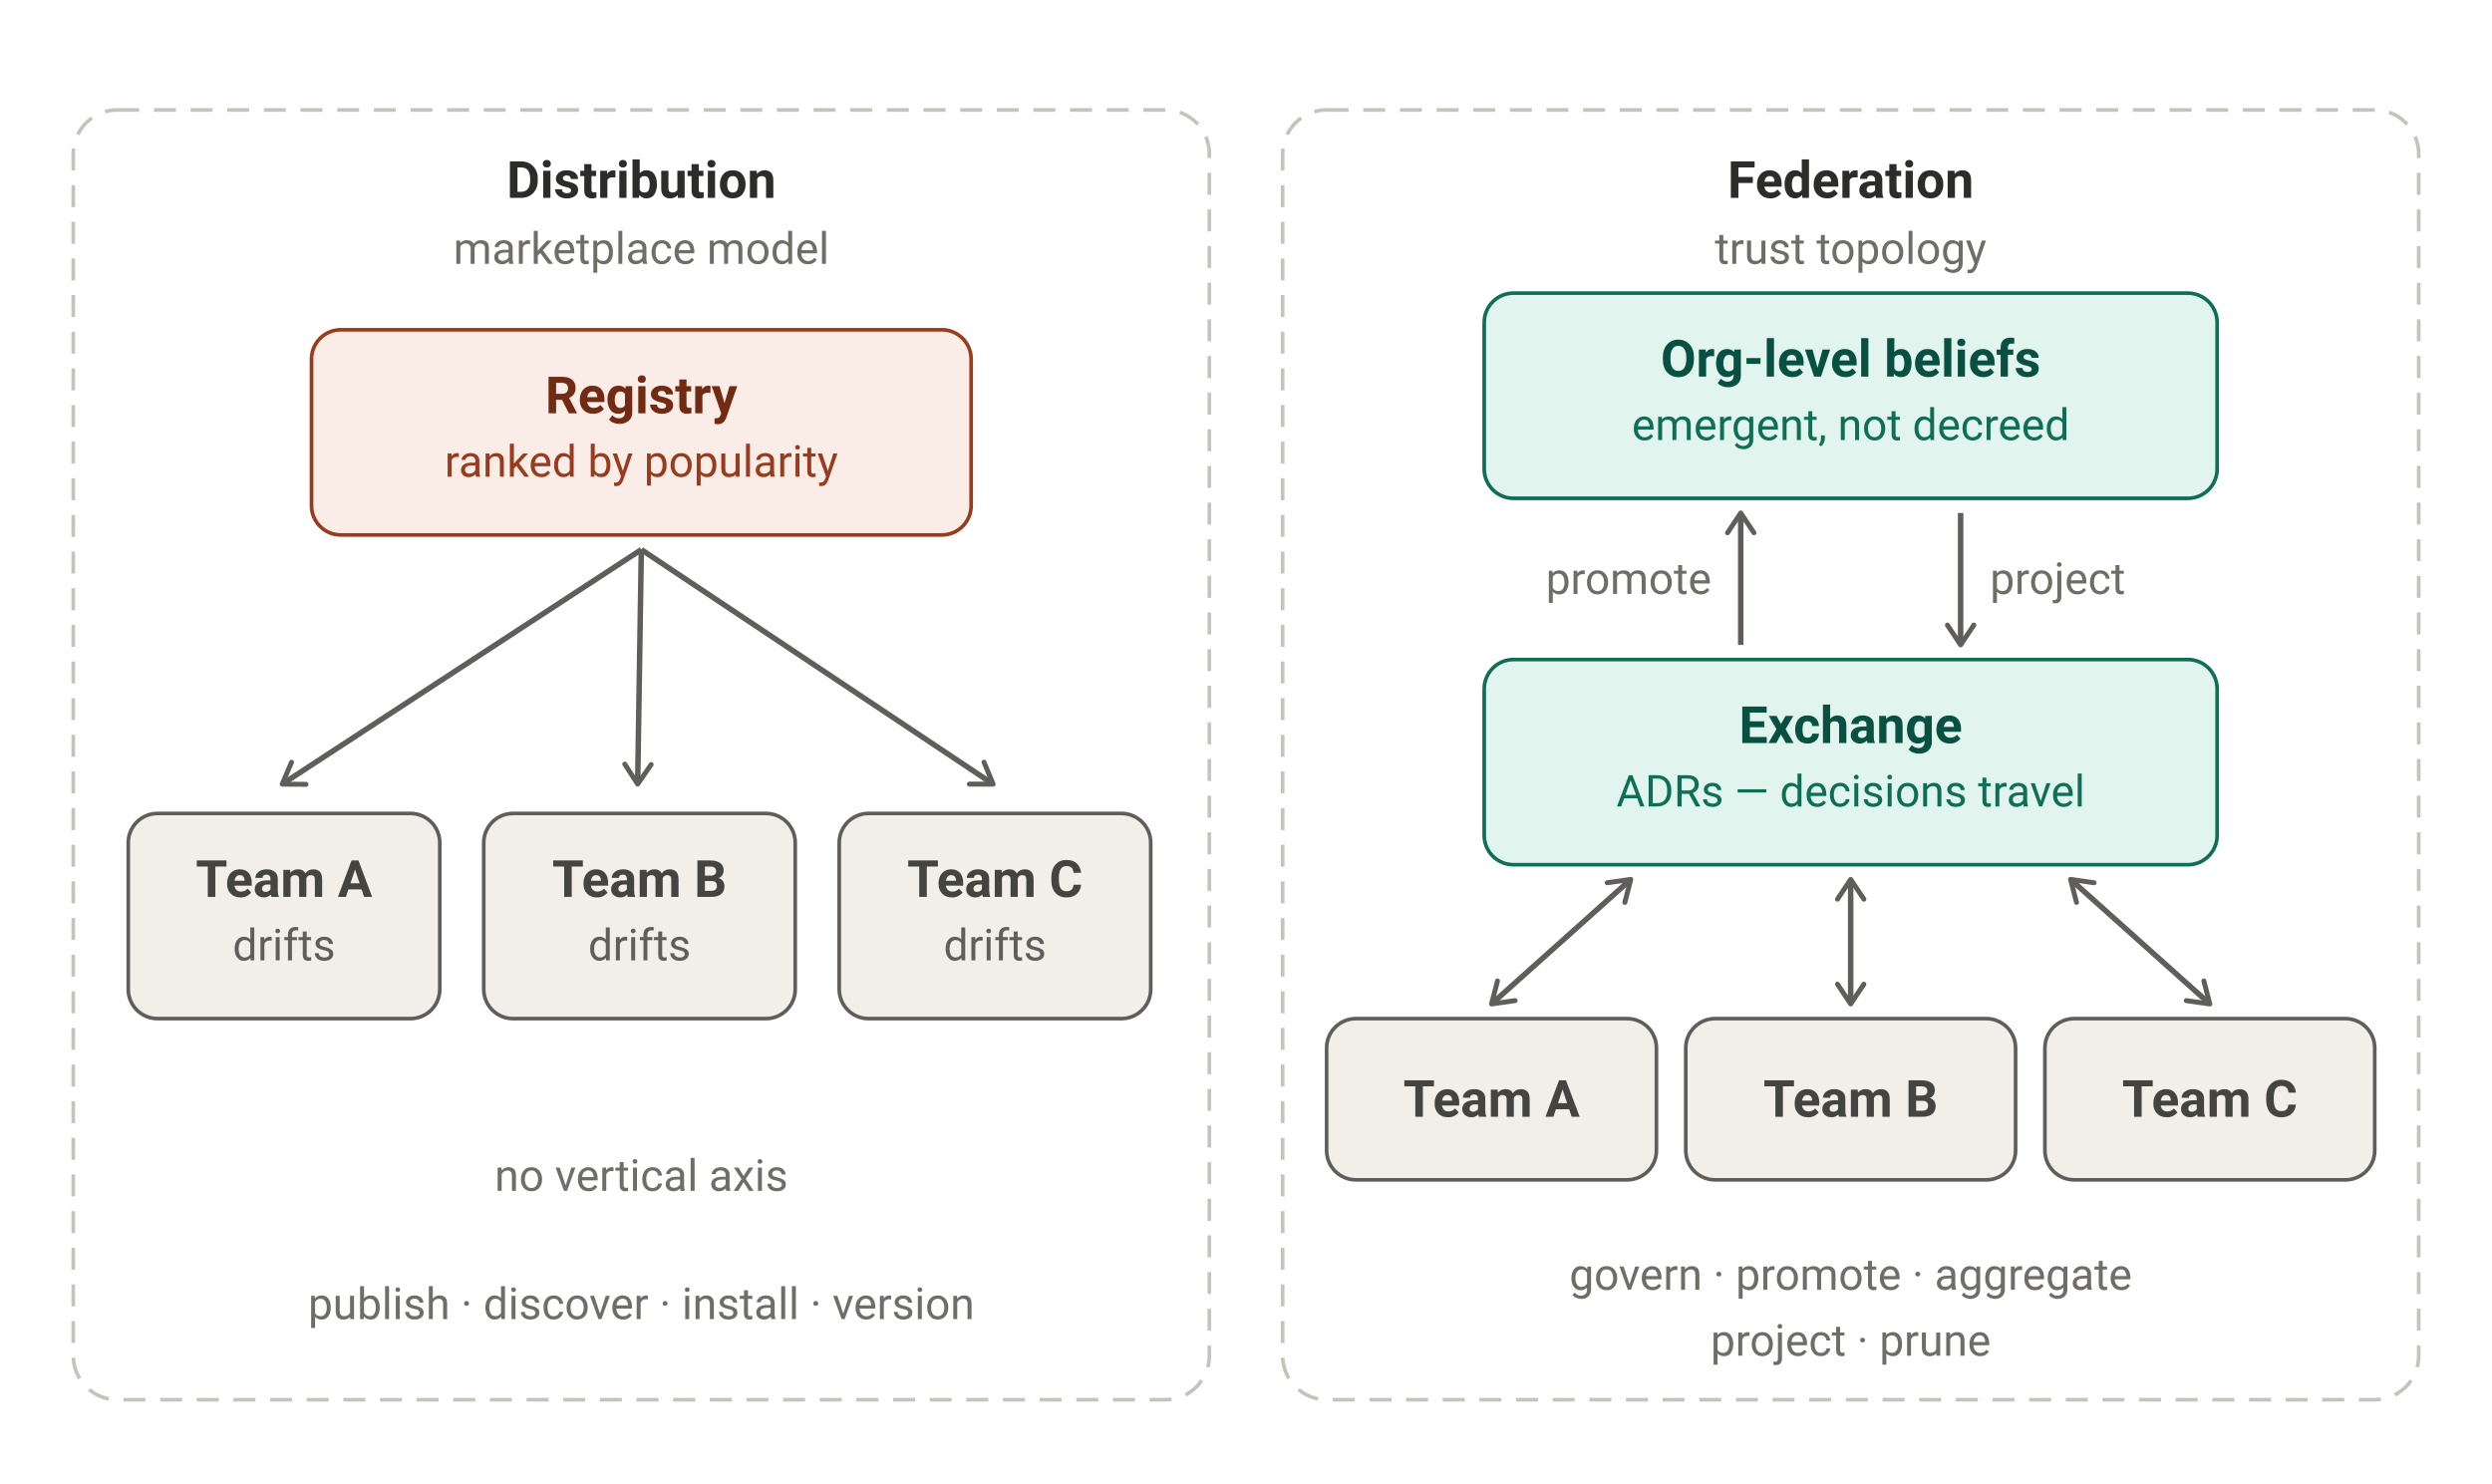
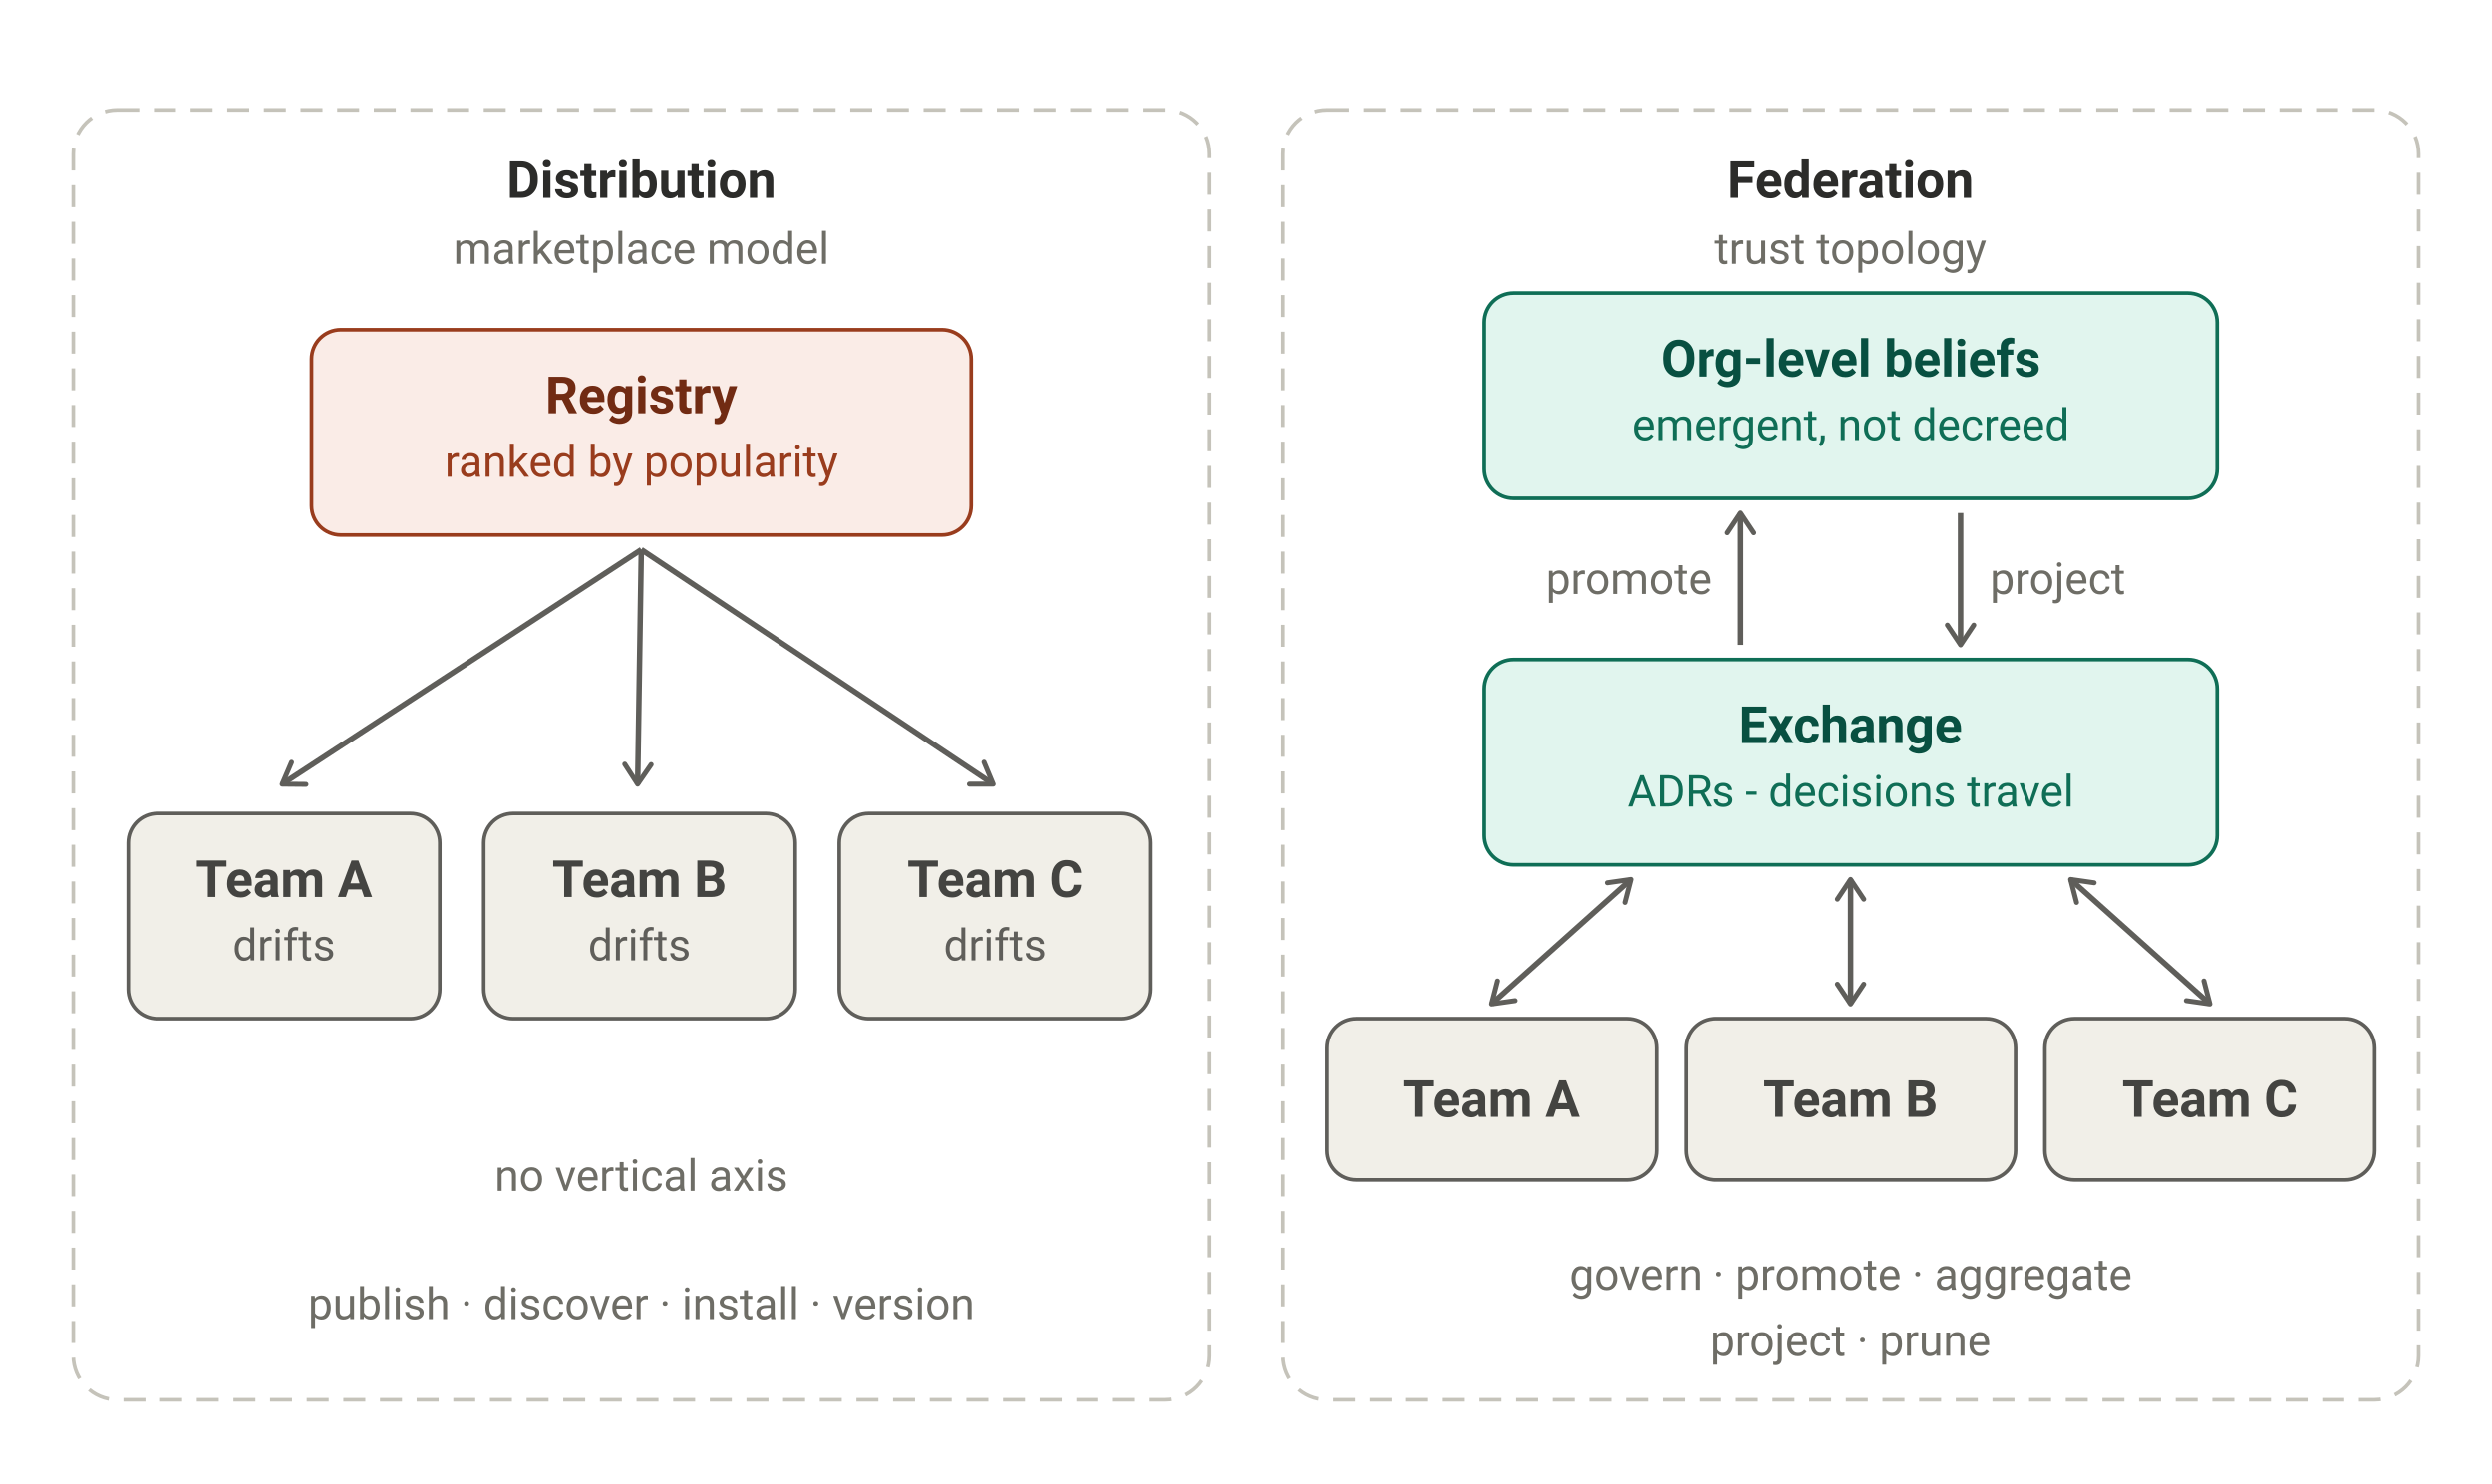
<svg xmlns="http://www.w3.org/2000/svg" width="680" viewBox="0 0 680 405" role="img">
  <style>
text{font-family:ui-sans-serif,system-ui,-apple-system,"Segoe UI",Roboto,sans-serif}
.th{font-size:14px;font-weight:600}
.ts{font-size:12px;font-weight:400}
.tp{fill:#2C2C2A}
.tm{fill:#6E6D66}
.panel{fill:none;stroke:#C5C3BA;stroke-width:1;stroke-dasharray:6 4}
.arr{fill:none;stroke:#5F5E5A;stroke-width:1.5}
.mk{fill:none;stroke:#5F5E5A;stroke-width:1.5;stroke-linecap:round;stroke-linejoin:round}
.coral rect{fill:#FAECE7;stroke:#993C1D;stroke-width:1}
.coral .th{fill:#712B13}
.coral .ts{fill:#993C1D}
.teal rect{fill:#E1F5EE;stroke:#0F6E56;stroke-width:1}
.teal .th{fill:#085041}
.teal .ts{fill:#0F6E56}
.gray rect{fill:#F1EFE8;stroke:#5F5E5A;stroke-width:1}
.gray .th{fill:#444441}
.gray .ts{fill:#5F5E5A}
@media (prefers-color-scheme:dark){
.tp{fill:#E8E6DD}
.tm{fill:#A8A69D}
.panel{stroke:#55544F}
.arr{stroke:#B4B2A9}
.mk{stroke:#B4B2A9}
.coral rect{fill:#712B13;stroke:#F0997B}
.coral .th{fill:#F5C4B3}
.coral .ts{fill:#F0997B}
.teal rect{fill:#085041;stroke:#5DCAA5}
.teal .th{fill:#9FE1CB}
.teal .ts{fill:#5DCAA5}
.gray rect{fill:#444441;stroke:#B4B2A9}
.gray .th{fill:#D3D1C7}
.gray .ts{fill:#B4B2A9}
}
</style>
  <defs>
    <marker id="arrow" viewBox="0 0 10 10" refX="8" refY="5" markerWidth="6" markerHeight="6" orient="auto-start-reverse">
      <path class="mk" d="M2 1L8 5L2 9" />
    </marker>
  </defs>
  <rect class="panel" x="20" y="30" width="310" height="352" rx="12" />
  <text class="th tp" x="175" y="54" text-anchor="middle">Distribution</text>
  <text class="ts tm" x="175" y="72" text-anchor="middle">marketplace model</text>
  <g class="coral">
    <rect x="85" y="90" width="180" height="56" rx="8" />
    <text class="th" x="175" y="108" text-anchor="middle" dominant-baseline="central">Registry</text>
    <text class="ts" x="175" y="126" text-anchor="middle" dominant-baseline="central">ranked by popularity</text>
  </g>
  <line class="arr" x1="175" y1="150" x2="77" y2="214" marker-end="url(#arrow)" />
  <line class="arr" x1="175" y1="150" x2="174" y2="214" marker-end="url(#arrow)" />
  <line class="arr" x1="175" y1="150" x2="271" y2="214" marker-end="url(#arrow)" />
  <g class="gray">
    <rect x="35" y="222" width="85" height="56" rx="8" />
    <text class="th" x="77.5" y="240" text-anchor="middle" dominant-baseline="central">Team A</text>
    <text class="ts" x="77.5" y="258" text-anchor="middle" dominant-baseline="central">drifts</text>
  </g>
  <g class="gray">
    <rect x="132" y="222" width="85" height="56" rx="8" />
    <text class="th" x="174.5" y="240" text-anchor="middle" dominant-baseline="central">Team B</text>
    <text class="ts" x="174.5" y="258" text-anchor="middle" dominant-baseline="central">drifts</text>
  </g>
  <g class="gray">
    <rect x="229" y="222" width="85" height="56" rx="8" />
    <text class="th" x="271.5" y="240" text-anchor="middle" dominant-baseline="central">Team C</text>
    <text class="ts" x="271.5" y="258" text-anchor="middle" dominant-baseline="central">drifts</text>
  </g>
  <text class="ts tm" x="175" y="325" text-anchor="middle">no vertical axis</text>
  <text class="ts tm" x="175" y="360" text-anchor="middle">publish · discover · install · version</text>
  <rect class="panel" x="350" y="30" width="310" height="352" rx="12" />
  <text class="th tp" x="505" y="54" text-anchor="middle">Federation</text>
  <text class="ts tm" x="505" y="72" text-anchor="middle">trust topology</text>
  <g class="teal">
    <rect x="405" y="80" width="200" height="56" rx="8" />
    <text class="th" x="505" y="98" text-anchor="middle" dominant-baseline="central">Org-level beliefs</text>
    <text class="ts" x="505" y="116" text-anchor="middle" dominant-baseline="central">emergent, not decreed</text>
  </g>
  <line class="arr" x1="475" y1="176" x2="475" y2="140" marker-end="url(#arrow)" />
  <line class="arr" x1="535" y1="140" x2="535" y2="176" marker-end="url(#arrow)" />
  <text class="ts tm" x="467" y="158" text-anchor="end" dominant-baseline="central">promote</text>
  <text class="ts tm" x="543" y="158" text-anchor="start" dominant-baseline="central">project</text>
  <g class="teal">
    <rect x="405" y="180" width="200" height="56" rx="8" />
    <text class="th" x="505" y="198" text-anchor="middle" dominant-baseline="central">Exchange</text>
-     <text class="ts" x="505" y="216" text-anchor="middle" dominant-baseline="central">ADRs — decisions travel</text>
+     <text class="ts" x="505" y="216" text-anchor="middle" dominant-baseline="central">ADRs - decisions travel</text>
  </g>
  <line class="arr" x1="407" y1="274" x2="445" y2="240" marker-start="url(#arrow)" marker-end="url(#arrow)" />
  <line class="arr" x1="505" y1="274" x2="505" y2="240" marker-start="url(#arrow)" marker-end="url(#arrow)" />
  <line class="arr" x1="603" y1="274" x2="565" y2="240" marker-start="url(#arrow)" marker-end="url(#arrow)" />
  <g class="gray">
    <rect x="362" y="278" width="90" height="44" rx="8" />
    <text class="th" x="407" y="300" text-anchor="middle" dominant-baseline="central">Team A</text>
  </g>
  <g class="gray">
    <rect x="460" y="278" width="90" height="44" rx="8" />
    <text class="th" x="505" y="300" text-anchor="middle" dominant-baseline="central">Team B</text>
  </g>
  <g class="gray">
    <rect x="558" y="278" width="90" height="44" rx="8" />
    <text class="th" x="603" y="300" text-anchor="middle" dominant-baseline="central">Team C</text>
  </g>
  <text class="ts tm" x="505" y="352" text-anchor="middle">govern · promote · aggregate</text>
  <text class="ts tm" x="505" y="370" text-anchor="middle">project · prune</text>
</svg>
